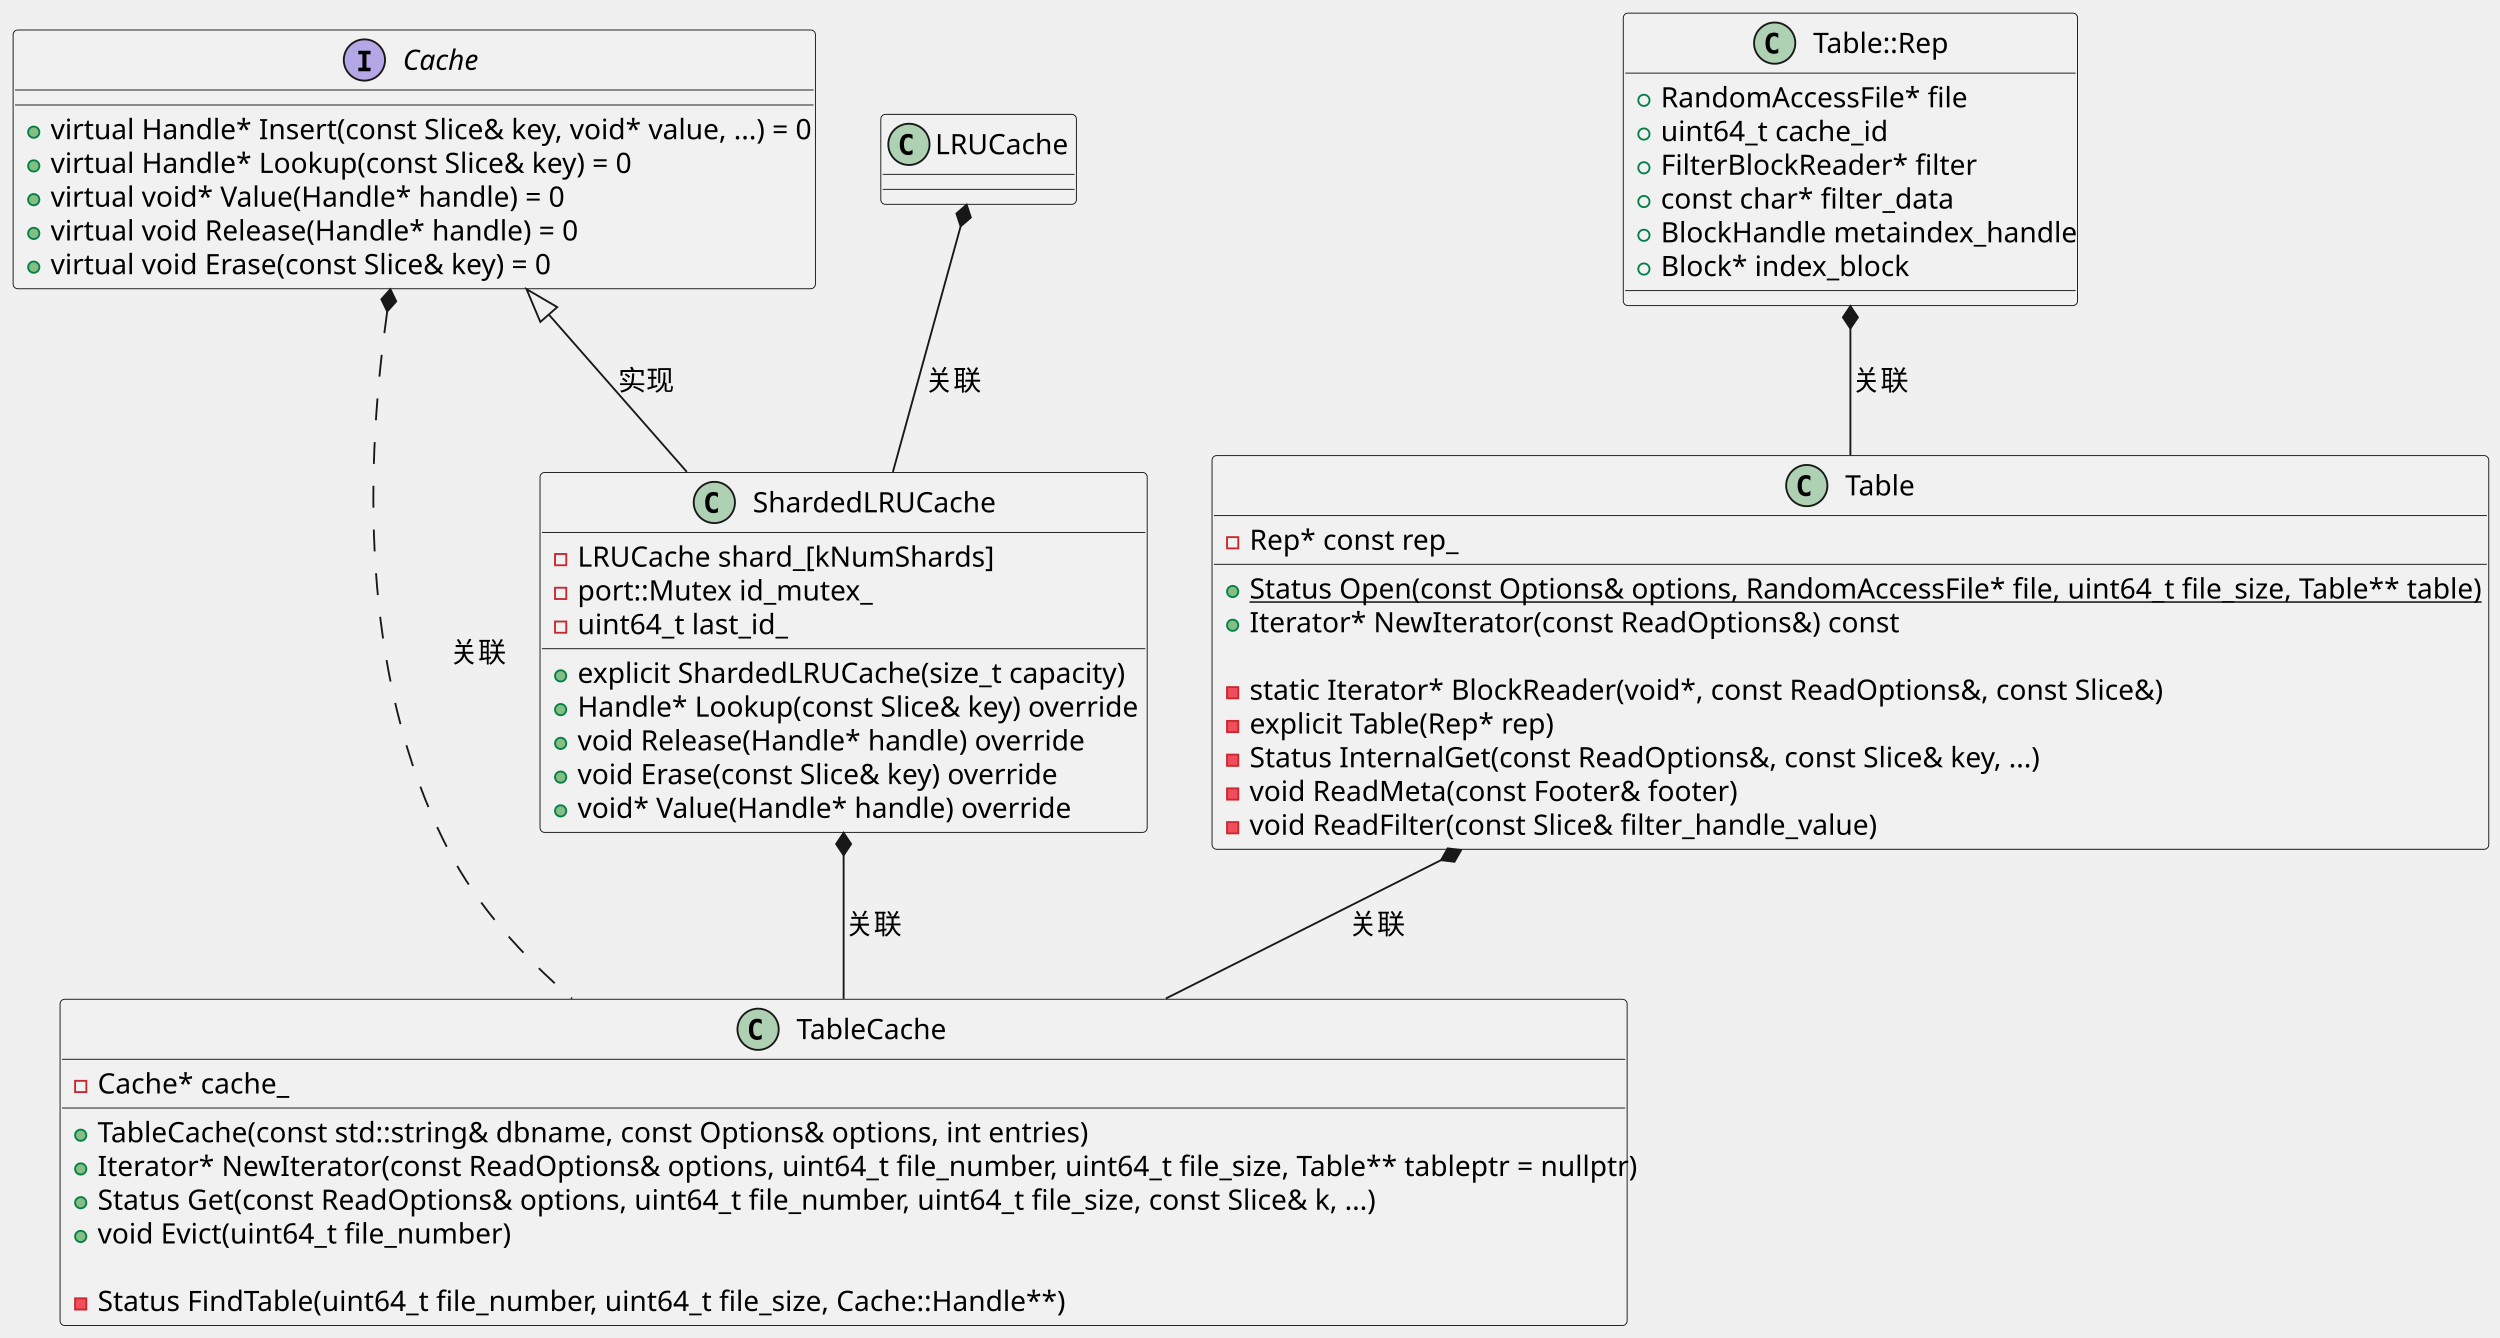
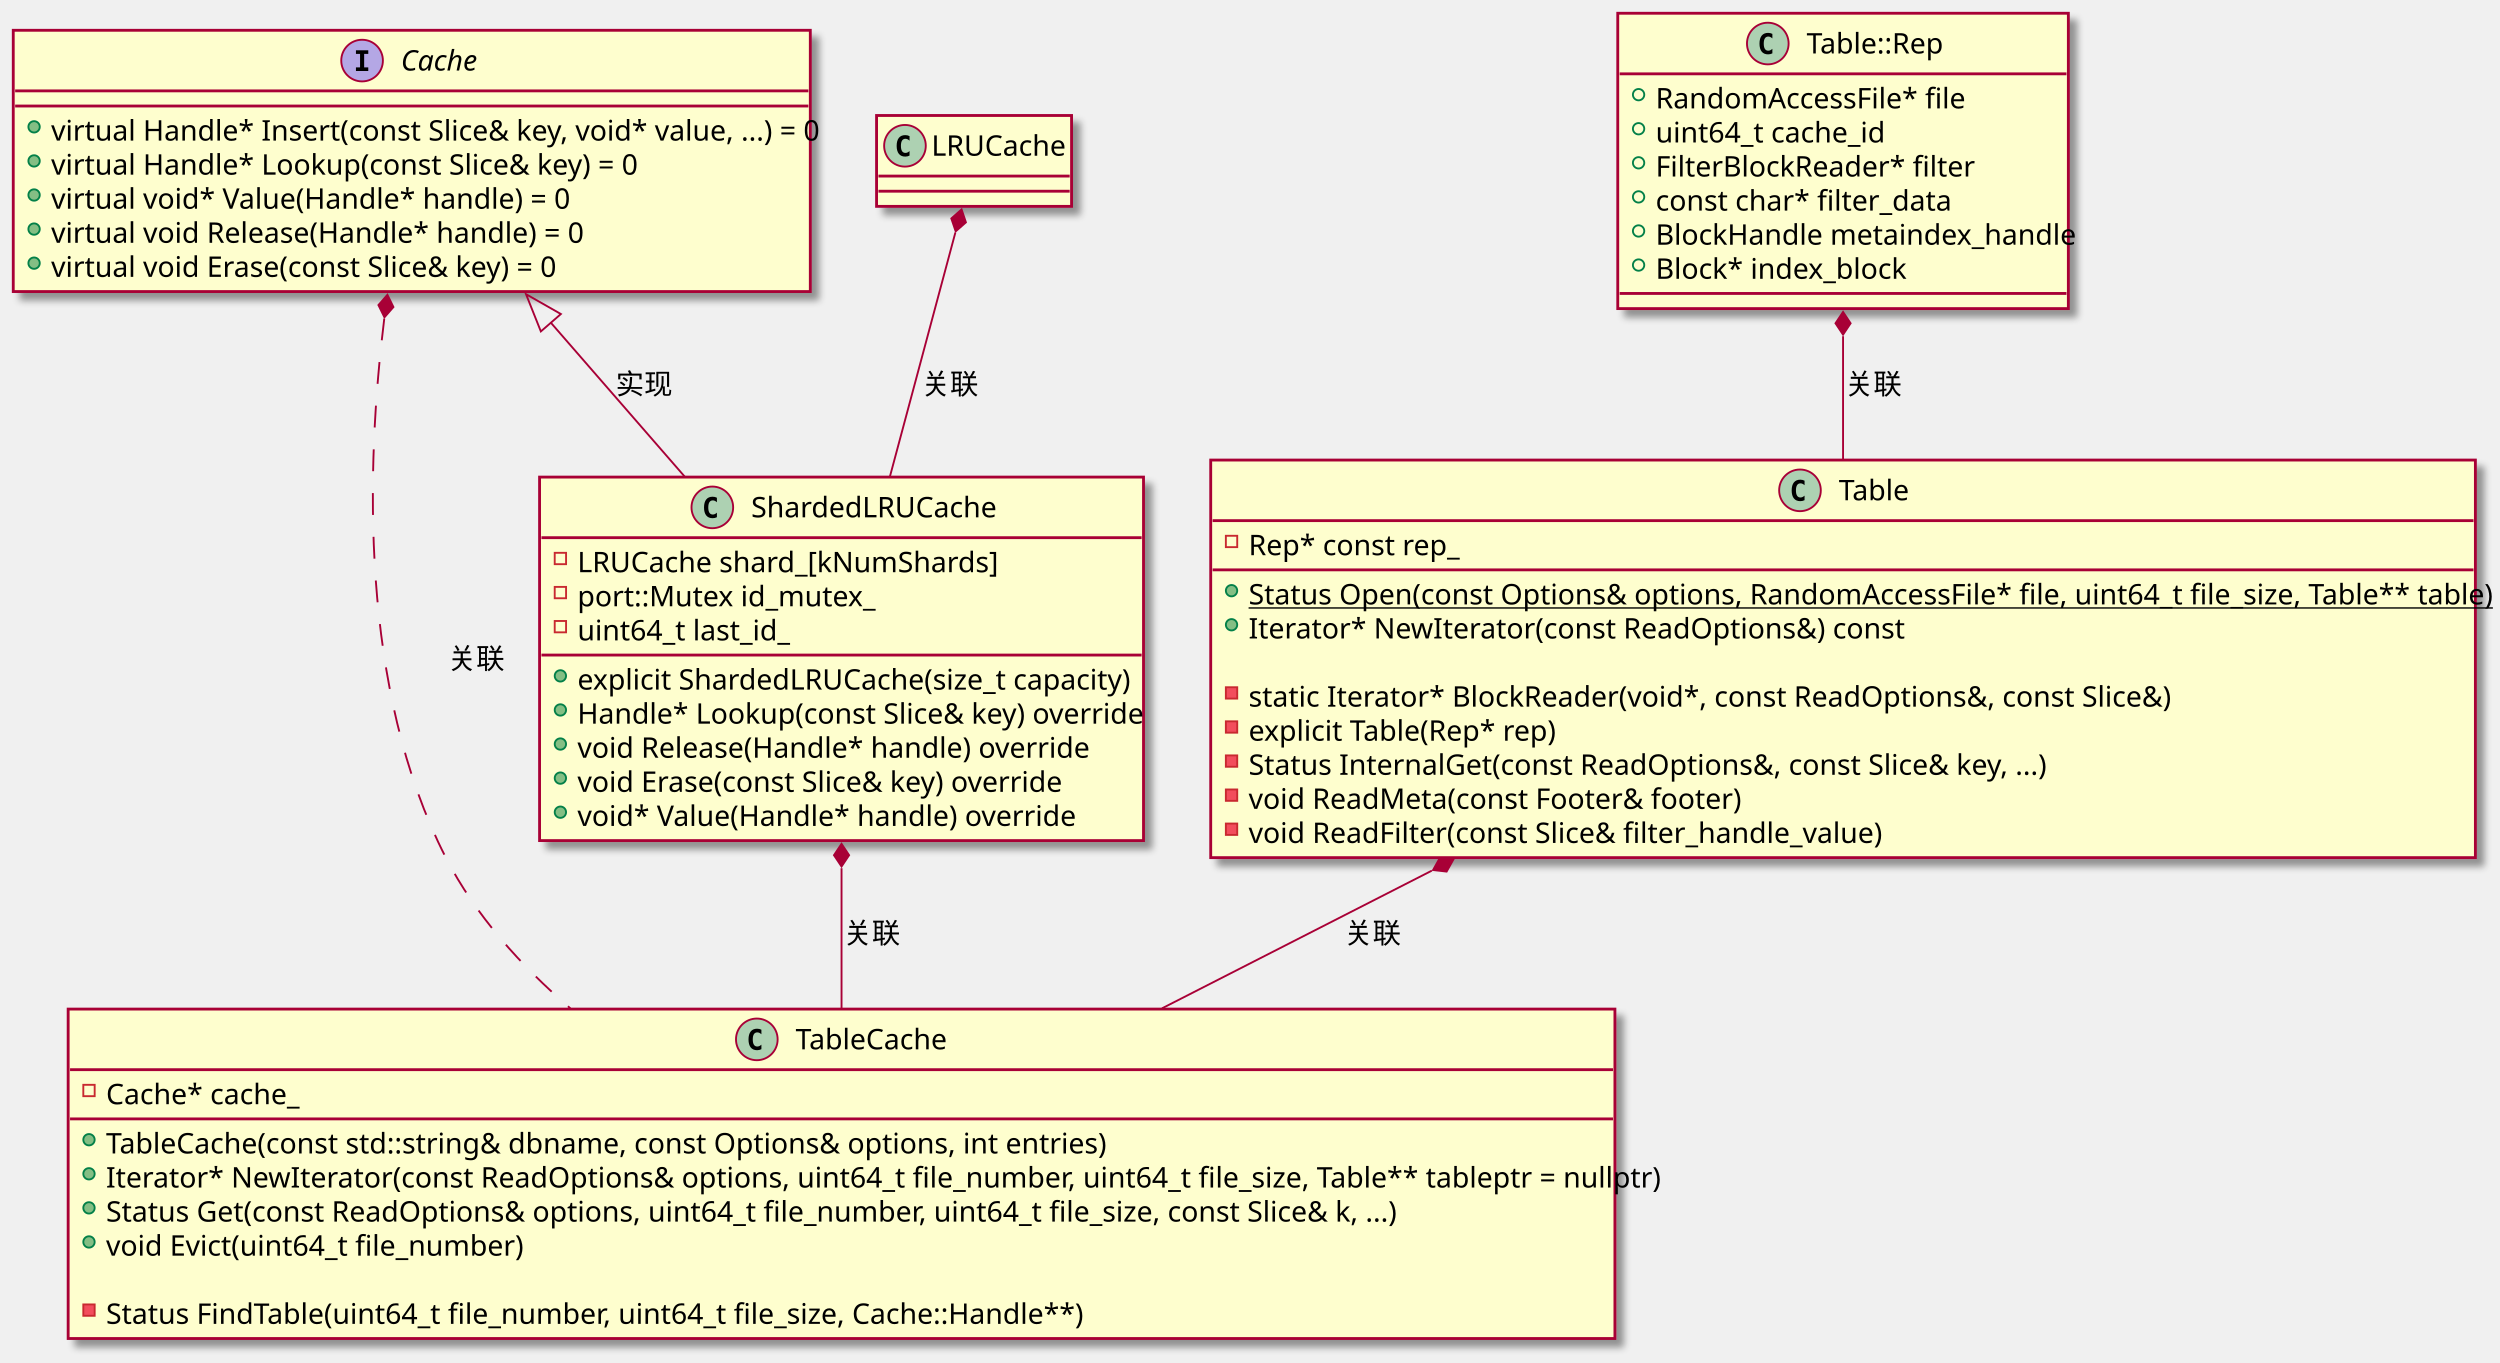
- <svg xmlns="http://www.w3.org/2000/svg" contentStyleType="text/css" data-diagram-type="CLASS" height="428.361px" preserveAspectRatio="none" style="width:800px;height:428px;background:#FFFFFF;" version="1.1" viewBox="0 0 800 428" width="800.327px" zoomAndPan="magnify">
-   <defs />
+ <svg xmlns="http://www.w3.org/2000/svg" contentScriptType="application/ecmascript" contentStyleType="text/css" height="436.804px" preserveAspectRatio="none" style="width:800px;height:436px;background:#FFFFFF;" version="1.1" viewBox="0 0 800 436" width="800.303px" zoomAndPan="magnify">
+   <defs>
+     <filter height="300%" id="f406t3pr1nllv" width="300%" x="-1" y="-1">
+       <feGaussianBlur result="blurOut" stdDeviation="1.212" />
+       <feColorMatrix in="blurOut" result="blurOut2" type="matrix" values="0 0 0 0 0 0 0 0 0 0 0 0 0 0 0 0 0 0 .4 0" />
+       <feOffset dx="2.423" dy="2.423" in="blurOut2" result="blurOut3" />
+       <feBlend in="SourceGraphic" in2="blurOut3" mode="normal" />
+     </filter>
+   </defs>
  <g>
-     <g id="elem_Cache">
-       <rect codeLine="4" fill="#F1F1F1" height="82.792" id="Cache" rx="1.5" ry="1.5" style="stroke:#181818;stroke-width:0.3;" width="256.741" x="4.2" y="9.599" />
-       <ellipse cx="116.611" cy="19.198" fill="#B4A7E5" rx="6.599" ry="6.599" style="stroke:#181818;stroke-width:0.6;" />
-       <path d="M114.667,17.38 L114.667,16.238 L118.574,16.238 L118.574,17.38 L117.269,17.38 L117.269,21.655 L118.574,21.655 L118.574,22.798 L114.667,22.798 L114.667,21.655 L115.972,21.655 L115.972,17.38 Z " fill="#000000" />
-       <text fill="#000000" font-family="Albert Sans" font-size="8.999" font-style="italic" lengthAdjust="spacing" textLength="26.818" x="128.91" y="22.348">Cache</text>
-       <line style="stroke:#181818;stroke-width:0.3;" x1="4.8" x2="260.34" y1="28.797" y2="28.797" />
-       <line style="stroke:#181818;stroke-width:0.3;" x1="4.8" x2="260.34" y1="33.597" y2="33.597" />
-       <ellipse cx="10.799" cy="42.296" fill="#84BE84" rx="1.8" ry="1.8" style="stroke:#038048;stroke-width:0.6;" />
-       <text fill="#000000" font-family="Albert Sans" font-size="8.999" lengthAdjust="spacing" textLength="241.142" x="16.198" y="44.546">virtual Handle* Insert(const Slice&amp; key, void* value, ...) = 0</text>
-       <ellipse cx="10.799" cy="53.095" fill="#84BE84" rx="1.8" ry="1.8" style="stroke:#038048;stroke-width:0.6;" />
-       <text fill="#000000" font-family="Albert Sans" font-size="8.999" lengthAdjust="spacing" textLength="186.094" x="16.198" y="55.345">virtual Handle* Lookup(const Slice&amp; key) = 0</text>
-       <ellipse cx="10.799" cy="63.894" fill="#84BE84" rx="1.8" ry="1.8" style="stroke:#038048;stroke-width:0.6;" />
-       <text fill="#000000" font-family="Albert Sans" font-size="8.999" lengthAdjust="spacing" textLength="162.615" x="16.198" y="66.144">virtual void* Value(Handle* handle) = 0</text>
-       <ellipse cx="10.799" cy="74.693" fill="#84BE84" rx="1.8" ry="1.8" style="stroke:#038048;stroke-width:0.6;" />
-       <text fill="#000000" font-family="Albert Sans" font-size="8.999" lengthAdjust="spacing" textLength="167.232" x="16.198" y="76.943">virtual void Release(Handle* handle) = 0</text>
-       <ellipse cx="10.799" cy="85.492" fill="#84BE84" rx="1.8" ry="1.8" style="stroke:#038048;stroke-width:0.6;" />
-       <text fill="#000000" font-family="Albert Sans" font-size="8.999" lengthAdjust="spacing" textLength="163.245" x="16.198" y="87.742">virtual void Erase(const Slice&amp; key) = 0</text>
-     </g>
-     <g id="elem_ShardedLRUCache">
-       <rect codeLine="12" fill="#F1F1F1" height="115.189" id="ShardedLRUCache" rx="1.5" ry="1.5" style="stroke:#181818;stroke-width:0.3;" width="194.295" x="172.808" y="151.186" />
-       <ellipse cx="228.588" cy="160.785" fill="#ADD1B2" rx="6.599" ry="6.599" style="stroke:#181818;stroke-width:0.6;" />
-       <path d="M229.738,163.896 Q229.431,164.054 229.093,164.133 Q228.754,164.212 228.381,164.212 Q227.054,164.212 226.355,163.338 Q225.656,162.464 225.656,160.811 Q225.656,159.155 226.355,158.28 Q227.054,157.406 228.381,157.406 Q228.754,157.406 229.097,157.485 Q229.44,157.564 229.738,157.722 L229.738,159.164 Q229.405,158.856 229.09,158.713 Q228.776,158.57 228.442,158.57 Q227.73,158.57 227.368,159.135 Q227.005,159.7 227.005,160.811 Q227.005,161.919 227.368,162.483 Q227.73,163.048 228.442,163.048 Q228.776,163.048 229.09,162.905 Q229.405,162.762 229.738,162.455 Z " fill="#000000" />
-       <text fill="#000000" font-family="Albert Sans" font-size="8.999" lengthAdjust="spacing" textLength="77.636" x="240.887" y="163.935">ShardedLRUCache</text>
-       <line style="stroke:#181818;stroke-width:0.3;" x1="173.408" x2="366.503" y1="170.384" y2="170.384" />
-       <rect fill="#FFFFFF" fill-opacity="0" height="3.6" style="stroke:#C82930;stroke-width:0.6;" width="3.6" x="177.608" y="177.284" />
-       <text fill="#000000" font-family="Albert Sans" font-size="8.999" lengthAdjust="spacing" textLength="130.848" x="184.807" y="181.333">LRUCache shard_[kNumShards]</text>
-       <rect fill="#FFFFFF" fill-opacity="0" height="3.6" style="stroke:#C82930;stroke-width:0.6;" width="3.6" x="177.608" y="188.083" />
-       <text fill="#000000" font-family="Albert Sans" font-size="8.999" lengthAdjust="spacing" textLength="92.404" x="184.807" y="192.132">port::Mutex id_mutex_</text>
-       <rect fill="#FFFFFF" fill-opacity="0" height="3.6" style="stroke:#C82930;stroke-width:0.6;" width="3.6" x="177.608" y="198.882" />
-       <text fill="#000000" font-family="Albert Sans" font-size="8.999" lengthAdjust="spacing" textLength="68.511" x="184.807" y="202.931">uint64_t last_id_</text>
-       <line style="stroke:#181818;stroke-width:0.3;" x1="173.408" x2="366.503" y1="207.581" y2="207.581" />
-       <ellipse cx="179.408" cy="216.28" fill="#84BE84" rx="1.8" ry="1.8" style="stroke:#038048;stroke-width:0.6;" />
-       <text fill="#000000" font-family="Albert Sans" font-size="8.999" lengthAdjust="spacing" textLength="178.697" x="184.807" y="218.53">explicit ShardedLRUCache(size_t capacity)</text>
-       <ellipse cx="179.408" cy="227.079" fill="#84BE84" rx="1.8" ry="1.8" style="stroke:#038048;stroke-width:0.6;" />
-       <text fill="#000000" font-family="Albert Sans" font-size="8.999" lengthAdjust="spacing" textLength="178.517" x="184.807" y="229.329">Handle* Lookup(const Slice&amp; key) override</text>
-       <ellipse cx="179.408" cy="237.878" fill="#84BE84" rx="1.8" ry="1.8" style="stroke:#038048;stroke-width:0.6;" />
-       <text fill="#000000" font-family="Albert Sans" font-size="8.999" lengthAdjust="spacing" textLength="159.654" x="184.807" y="240.128">void Release(Handle* handle) override</text>
-       <ellipse cx="179.408" cy="248.677" fill="#84BE84" rx="1.8" ry="1.8" style="stroke:#038048;stroke-width:0.6;" />
-       <text fill="#000000" font-family="Albert Sans" font-size="8.999" lengthAdjust="spacing" textLength="155.668" x="184.807" y="250.927">void Erase(const Slice&amp; key) override</text>
-       <ellipse cx="179.408" cy="259.476" fill="#84BE84" rx="1.8" ry="1.8" style="stroke:#038048;stroke-width:0.6;" />
-       <text fill="#000000" font-family="Albert Sans" font-size="8.999" lengthAdjust="spacing" textLength="155.038" x="184.807" y="261.726">void* Value(Handle* handle) override</text>
-     </g>
-     <g id="elem_LRUCache">
-       <rect codeLine="24" fill="#F1F1F1" height="28.797" id="LRUCache" rx="1.5" ry="1.5" style="stroke:#181818;stroke-width:0.3;" width="62.592" x="281.86" y="36.597" />
-       <ellipse cx="290.859" cy="46.196" fill="#ADD1B2" rx="6.599" ry="6.599" style="stroke:#181818;stroke-width:0.6;" />
-       <path d="M292.01,49.306 Q291.702,49.465 291.364,49.544 Q291.026,49.623 290.652,49.623 Q289.325,49.623 288.626,48.748 Q287.928,47.874 287.928,46.222 Q287.928,44.565 288.626,43.691 Q289.325,42.816 290.652,42.816 Q291.026,42.816 291.368,42.895 Q291.711,42.975 292.01,43.133 L292.01,44.574 Q291.676,44.267 291.362,44.124 Q291.048,43.981 290.714,43.981 Q290.002,43.981 289.639,44.545 Q289.277,45.11 289.277,46.222 Q289.277,47.329 289.639,47.894 Q290.002,48.459 290.714,48.459 Q291.048,48.459 291.362,48.316 Q291.676,48.173 292.01,47.865 Z " fill="#000000" />
-       <text fill="#000000" font-family="Albert Sans" font-size="8.999" lengthAdjust="spacing" textLength="43.394" x="299.259" y="49.346">LRUCache</text>
-       <line style="stroke:#181818;stroke-width:0.3;" x1="282.46" x2="343.853" y1="55.795" y2="55.795" />
-       <line style="stroke:#181818;stroke-width:0.3;" x1="282.46" x2="343.853" y1="60.594" y2="60.594" />
-     </g>
-     <g id="elem_TableCache">
-       <rect codeLine="26" fill="#F1F1F1" height="104.391" id="TableCache" rx="1.5" ry="1.5" style="stroke:#181818;stroke-width:0.3;" width="501.455" x="19.228" y="319.771" />
-       <ellipse cx="242.586" cy="329.37" fill="#ADD1B2" rx="6.599" ry="6.599" style="stroke:#181818;stroke-width:0.6;" />
-       <path d="M243.737,332.481 Q243.429,332.639 243.091,332.718 Q242.752,332.797 242.379,332.797 Q241.052,332.797 240.353,331.923 Q239.655,331.048 239.655,329.396 Q239.655,327.739 240.353,326.865 Q241.052,325.99 242.379,325.99 Q242.752,325.99 243.095,326.07 Q243.438,326.149 243.737,326.307 L243.737,327.748 Q243.403,327.441 243.089,327.298 Q242.774,327.155 242.441,327.155 Q241.729,327.155 241.366,327.72 Q241.004,328.284 241.004,329.396 Q241.004,330.503 241.366,331.068 Q241.729,331.633 242.441,331.633 Q242.774,331.633 243.089,331.49 Q243.403,331.347 243.737,331.039 Z " fill="#000000" />
-       <text fill="#000000" font-family="Albert Sans" font-size="8.999" lengthAdjust="spacing" textLength="49.639" x="254.885" y="332.52">TableCache</text>
-       <line style="stroke:#181818;stroke-width:0.3;" x1="19.828" x2="520.084" y1="338.969" y2="338.969" />
-       <rect fill="#FFFFFF" fill-opacity="0" height="3.6" style="stroke:#C82930;stroke-width:0.6;" width="3.6" x="24.028" y="345.868" />
-       <text fill="#000000" font-family="Albert Sans" font-size="8.999" lengthAdjust="spacing" textLength="63.192" x="31.227" y="349.918">Cache* cache_</text>
-       <line style="stroke:#181818;stroke-width:0.3;" x1="19.828" x2="520.084" y1="354.568" y2="354.568" />
-       <ellipse cx="25.828" cy="363.267" fill="#84BE84" rx="1.8" ry="1.8" style="stroke:#038048;stroke-width:0.6;" />
-       <text fill="#000000" font-family="Albert Sans" font-size="8.999" lengthAdjust="spacing" textLength="314.674" x="31.227" y="365.517">TableCache(const std::string&amp; dbname, const Options&amp; options, int entries)</text>
-       <ellipse cx="25.828" cy="374.066" fill="#84BE84" rx="1.8" ry="1.8" style="stroke:#038048;stroke-width:0.6;" />
-       <text fill="#000000" font-family="Albert Sans" font-size="8.999" lengthAdjust="spacing" textLength="485.857" x="31.227" y="376.316">Iterator* NewIterator(const ReadOptions&amp; options, uint64_t file_number, uint64_t file_size, Table** tableptr = nullptr)</text>
-       <ellipse cx="25.828" cy="384.865" fill="#84BE84" rx="1.8" ry="1.8" style="stroke:#038048;stroke-width:0.6;" />
-       <text fill="#000000" font-family="Albert Sans" font-size="8.999" lengthAdjust="spacing" textLength="410.039" x="31.227" y="387.115">Status Get(const ReadOptions&amp; options, uint64_t file_number, uint64_t file_size, const Slice&amp; k, ...)</text>
-       <ellipse cx="25.828" cy="395.664" fill="#84BE84" rx="1.8" ry="1.8" style="stroke:#038048;stroke-width:0.6;" />
-       <text fill="#000000" font-family="Albert Sans" font-size="8.999" lengthAdjust="spacing" textLength="134.592" x="31.227" y="397.914">void Evict(uint64_t file_number)</text>
-       <text fill="#000000" font-family="Albert Sans" font-size="8.999" lengthAdjust="spacing" textLength="2.52" x="31.227" y="408.713"> </text>
-       <rect fill="#F24D5C" height="3.6" style="stroke:#C82930;stroke-width:0.6;" width="3.6" x="24.028" y="415.462" />
-       <text fill="#000000" font-family="Albert Sans" font-size="8.999" lengthAdjust="spacing" textLength="311.093" x="31.227" y="419.512">Status FindTable(uint64_t file_number, uint64_t file_size, Cache::Handle**)</text>
-     </g>
-     <g id="elem_Table">
-       <rect codeLine="36" fill="#F1F1F1" height="125.989" id="Table" rx="1.5" ry="1.5" style="stroke:#181818;stroke-width:0.3;" width="408.548" x="387.853" y="145.787" />
-       <ellipse cx="578.166" cy="155.386" fill="#ADD1B2" rx="6.599" ry="6.599" style="stroke:#181818;stroke-width:0.6;" />
-       <path d="M579.316,158.497 Q579.009,158.655 578.67,158.734 Q578.332,158.813 577.958,158.813 Q576.631,158.813 575.933,157.939 Q575.234,157.064 575.234,155.412 Q575.234,153.755 575.933,152.881 Q576.631,152.006 577.958,152.006 Q578.332,152.006 578.675,152.085 Q579.017,152.165 579.316,152.323 L579.316,153.764 Q578.982,153.457 578.668,153.314 Q578.354,153.171 578.02,153.171 Q577.308,153.171 576.946,153.736 Q576.583,154.3 576.583,155.412 Q576.583,156.519 576.946,157.084 Q577.308,157.649 578.02,157.649 Q578.354,157.649 578.668,157.506 Q578.982,157.363 579.316,157.055 Z " fill="#000000" />
-       <text fill="#000000" font-family="Albert Sans" font-size="8.999" lengthAdjust="spacing" textLength="22.822" x="590.465" y="158.536">Table</text>
-       <line style="stroke:#181818;stroke-width:0.3;" x1="388.452" x2="795.8" y1="164.985" y2="164.985" />
-       <rect fill="#FFFFFF" fill-opacity="0" height="3.6" style="stroke:#C82930;stroke-width:0.6;" width="3.6" x="392.652" y="171.884" />
-       <text fill="#000000" font-family="Albert Sans" font-size="8.999" lengthAdjust="spacing" textLength="66.702" x="399.851" y="175.934">Rep* const rep_</text>
-       <line style="stroke:#181818;stroke-width:0.3;" x1="388.452" x2="795.8" y1="180.583" y2="180.583" />
-       <ellipse cx="394.452" cy="189.283" fill="#84BE84" rx="1.8" ry="1.8" style="stroke:#038048;stroke-width:0.6;" />
-       <text fill="#000000" font-family="Albert Sans" font-size="8.999" lengthAdjust="spacing" text-decoration="underline" textLength="392.949" x="399.851" y="191.532">Status Open(const Options&amp; options, RandomAccessFile* file, uint64_t file_size, Table** table)</text>
-       <ellipse cx="394.452" cy="200.082" fill="#84BE84" rx="1.8" ry="1.8" style="stroke:#038048;stroke-width:0.6;" />
-       <text fill="#000000" font-family="Albert Sans" font-size="8.999" lengthAdjust="spacing" textLength="203.309" x="399.851" y="202.332">Iterator* NewIterator(const ReadOptions&amp;) const</text>
-       <text fill="#000000" font-family="Albert Sans" font-size="8.999" lengthAdjust="spacing" textLength="2.52" x="399.851" y="213.131"> </text>
-       <rect fill="#F24D5C" height="3.6" style="stroke:#C82930;stroke-width:0.6;" width="3.6" x="392.652" y="219.88" />
-       <text fill="#000000" font-family="Albert Sans" font-size="8.999" lengthAdjust="spacing" textLength="290.151" x="399.851" y="223.929">static Iterator* BlockReader(void*, const ReadOptions&amp;, const Slice&amp;)</text>
-       <rect fill="#F24D5C" height="3.6" style="stroke:#C82930;stroke-width:0.6;" width="3.6" x="392.652" y="230.679" />
-       <text fill="#000000" font-family="Albert Sans" font-size="8.999" lengthAdjust="spacing" textLength="99.234" x="399.851" y="234.729">explicit Table(Rep* rep)</text>
-       <rect fill="#F24D5C" height="3.6" style="stroke:#C82930;stroke-width:0.6;" width="3.6" x="392.652" y="241.478" />
-       <text fill="#000000" font-family="Albert Sans" font-size="8.999" lengthAdjust="spacing" textLength="250.807" x="399.851" y="245.528">Status InternalGet(const ReadOptions&amp;, const Slice&amp; key, ...)</text>
-       <rect fill="#F24D5C" height="3.6" style="stroke:#C82930;stroke-width:0.6;" width="3.6" x="392.652" y="252.277" />
-       <text fill="#000000" font-family="Albert Sans" font-size="8.999" lengthAdjust="spacing" textLength="155.974" x="399.851" y="256.327">void ReadMeta(const Footer&amp; footer)</text>
-       <rect fill="#F24D5C" height="3.6" style="stroke:#C82930;stroke-width:0.6;" width="3.6" x="392.652" y="263.076" />
-       <text fill="#000000" font-family="Albert Sans" font-size="8.999" lengthAdjust="spacing" textLength="200.781" x="399.851" y="267.126">void ReadFilter(const Slice&amp; filter_handle_value)</text>
-     </g>
-     <g id="elem_Table::Rep">
-       <rect codeLine="48" fill="#F1F1F1" height="93.591" id="Table::Rep" rx="1.5" ry="1.5" style="stroke:#181818;stroke-width:0.3;" width="145.358" x="519.451" y="4.2" />
-       <ellipse cx="567.896" cy="13.799" fill="#ADD1B2" rx="6.599" ry="6.599" style="stroke:#181818;stroke-width:0.6;" />
-       <path d="M569.047,16.91 Q568.739,17.068 568.401,17.147 Q568.062,17.226 567.689,17.226 Q566.362,17.226 565.663,16.351 Q564.964,15.477 564.964,13.825 Q564.964,12.168 565.663,11.294 Q566.362,10.419 567.689,10.419 Q568.062,10.419 568.405,10.498 Q568.748,10.578 569.047,10.736 L569.047,12.177 Q568.712,11.869 568.398,11.727 Q568.084,11.584 567.75,11.584 Q567.038,11.584 566.676,12.149 Q566.313,12.713 566.313,13.825 Q566.313,14.932 566.676,15.497 Q567.038,16.061 567.75,16.061 Q568.084,16.061 568.398,15.919 Q568.712,15.776 569.047,15.468 Z " fill="#000000" />
-       <text fill="#000000" font-family="Albert Sans" font-size="8.999" lengthAdjust="spacing" textLength="43.367" x="580.195" y="16.948">Table::Rep</text>
-       <line style="stroke:#181818;stroke-width:0.3;" x1="520.051" x2="664.208" y1="23.398" y2="23.398" />
-       <ellipse cx="526.05" cy="32.097" fill="#FFFFFF" fill-opacity="0" rx="1.8" ry="1.8" style="stroke:#038048;stroke-width:0.6;" />
-       <text fill="#000000" font-family="Albert Sans" font-size="8.999" lengthAdjust="spacing" textLength="97.848" x="531.449" y="34.347">RandomAccessFile* file</text>
-       <ellipse cx="526.05" cy="42.896" fill="#FFFFFF" fill-opacity="0" rx="1.8" ry="1.8" style="stroke:#038048;stroke-width:0.6;" />
-       <text fill="#000000" font-family="Albert Sans" font-size="8.999" lengthAdjust="spacing" textLength="74.567" x="531.449" y="45.146">uint64_t cache_id</text>
-       <ellipse cx="526.05" cy="53.695" fill="#FFFFFF" fill-opacity="0" rx="1.8" ry="1.8" style="stroke:#038048;stroke-width:0.6;" />
-       <text fill="#000000" font-family="Albert Sans" font-size="8.999" lengthAdjust="spacing" textLength="98.901" x="531.449" y="55.945">FilterBlockReader* filter</text>
-       <ellipse cx="526.05" cy="64.494" fill="#FFFFFF" fill-opacity="0" rx="1.8" ry="1.8" style="stroke:#038048;stroke-width:0.6;" />
-       <text fill="#000000" font-family="Albert Sans" font-size="8.999" lengthAdjust="spacing" textLength="91.774" x="531.449" y="66.744">const char* filter_data</text>
-       <ellipse cx="526.05" cy="75.293" fill="#FFFFFF" fill-opacity="0" rx="1.8" ry="1.8" style="stroke:#038048;stroke-width:0.6;" />
-       <text fill="#000000" font-family="Albert Sans" font-size="8.999" lengthAdjust="spacing" textLength="129.759" x="531.449" y="77.543">BlockHandle metaindex_handle</text>
-       <ellipse cx="526.05" cy="86.092" fill="#FFFFFF" fill-opacity="0" rx="1.8" ry="1.8" style="stroke:#038048;stroke-width:0.6;" />
-       <text fill="#000000" font-family="Albert Sans" font-size="8.999" lengthAdjust="spacing" textLength="79.22" x="531.449" y="88.342">Block* index_block</text>
-       <line style="stroke:#181818;stroke-width:0.3;" x1="520.051" x2="664.208" y1="92.992" y2="92.992" />
-     </g>
-     <g id="link_Cache_ShardedLRUCache">
-       <path codeLine="57" d="M175.609,100.648 C191.268,118.503 202.781,131.616 219.778,150.988 " fill="#FFFFFF" fill-opacity="0" id="Cache-backto-ShardedLRUCache" style="stroke:#181818;stroke-width:0.6;" />
-       <polygon fill="#FFFFFF" fill-opacity="0" points="168.489,92.529,172.903,103.022,178.315,98.275,168.489,92.529" style="stroke:#181818;stroke-width:0.6;" />
-       <text fill="#000000" font-family="Albert Sans" font-size="8.999" lengthAdjust="spacing" textLength="17.998" x="197.742" y="124.939">实现</text>
-     </g>
-     <g id="link_LRUCache_ShardedLRUCache">
-       <path codeLine="58" d="M307.406,72.43 C302.133,91.557 294.231,120.187 285.724,151.024 " fill="#FFFFFF" fill-opacity="0" id="LRUCache-backto-ShardedLRUCache" style="stroke:#181818;stroke-width:0.6;" />
-       <polygon fill="#181818" points="309.32,65.49,306.05,68.322,307.406,72.43,310.676,69.598,309.32,65.49" style="stroke:#181818;stroke-width:0.6;" />
-       <text fill="#000000" font-family="Albert Sans" font-size="8.999" lengthAdjust="spacing" textLength="17.998" x="296.025" y="124.939">关联</text>
-     </g>
-     <g id="link_ShardedLRUCache_TableCache">
-       <path codeLine="59" d="M269.957,273.689 C269.957,290.997 269.957,302.702 269.957,319.633 " fill="#FFFFFF" fill-opacity="0" id="ShardedLRUCache-backto-TableCache" style="stroke:#181818;stroke-width:0.6;" />
-       <polygon fill="#181818" points="269.957,266.49,267.558,270.089,269.957,273.689,272.357,270.089,269.957,266.49" style="stroke:#181818;stroke-width:0.6;" />
-       <text fill="#000000" font-family="Albert Sans" font-size="8.999" lengthAdjust="spacing" textLength="17.998" x="270.557" y="298.923">关联</text>
-     </g>
-     <g id="link_Cache_TableCache">
-       <path codeLine="60" d="M123.907,99.67 C117.368,145.944 114.092,215.068 143.369,271.775 C152.8,290.038 167.247,306.02 183.055,319.531 " fill="#FFFFFF" fill-opacity="0" id="Cache-backto-TableCache" style="stroke:#181818;stroke-width:0.6;stroke-dasharray:7.0,7.0;" />
-       <polygon fill="#181818" points="124.915,92.541,122.035,95.77,123.907,99.67,126.787,96.442,124.915,92.541" style="stroke:#181818;stroke-width:0.6;" />
-       <text fill="#000000" font-family="Albert Sans" font-size="8.999" lengthAdjust="spacing" textLength="17.998" x="143.969" y="211.931">关联</text>
-     </g>
-     <g id="link_Table::Rep_Table">
-       <path codeLine="61" d="M592.128,105.14 C592.128,120.109 592.128,129.762 592.128,145.703 " fill="#FFFFFF" fill-opacity="0" id="Table::Rep-backto-Table" style="stroke:#181818;stroke-width:0.6;" />
-       <polygon fill="#181818" points="592.128,97.941,589.728,101.541,592.128,105.14,594.528,101.541,592.128,97.941" style="stroke:#181818;stroke-width:0.6;" />
-       <text fill="#000000" font-family="Albert Sans" font-size="8.999" lengthAdjust="spacing" textLength="17.998" x="592.728" y="124.939">关联</text>
-     </g>
-     <g id="link_Table_TableCache">
-       <path codeLine="62" d="M461.135,275.243 C429.884,290.956 403.127,304.406 373.052,319.531 " fill="#FFFFFF" fill-opacity="0" id="Table-backto-TableCache" style="stroke:#181818;stroke-width:0.6;" />
-       <polygon fill="#181818" points="467.567,272.009,463.273,271.482,461.135,275.243,465.429,275.77,467.567,272.009" style="stroke:#181818;stroke-width:0.6;" />
-       <text fill="#000000" font-family="Albert Sans" font-size="8.999" lengthAdjust="spacing" textLength="17.998" x="431.643" y="298.923">关联</text>
-     </g>
+     <rect codeLine="4" fill="#FEFECE" filter="url(#f406t3pr1nllv)" height="83.605" id="Cache" style="stroke:#A80036;stroke-width:0.909;" width="255.055" x="4.241" y="9.693" />
+     <ellipse cx="115.865" cy="19.387" fill="#B4A7E5" rx="6.664" ry="6.664" style="stroke:#A80036;stroke-width:0.606;" />
+     <path d="M113.902,17.248 L113.902,16.094 L117.847,16.094 L117.847,17.248 L116.529,17.248 L116.529,21.565 L117.847,21.565 L117.847,22.719 L113.902,22.719 L113.902,21.565 L115.22,21.565 L115.22,17.248 Z " fill="#000000" />
+     <text fill="#000000" font-family="Albert Sans" font-size="9.088" font-style="italic" lengthAdjust="spacing" textLength="26.657" x="128.285" y="22.567">Cache</text>
+     <line style="stroke:#A80036;stroke-width:0.909;" x1="4.847" x2="258.69" y1="29.08" y2="29.08" />
+     <line style="stroke:#A80036;stroke-width:0.909;" x1="4.847" x2="258.69" y1="33.926" y2="33.926" />
+     <ellipse cx="10.905" cy="40.591" fill="#84BE84" rx="1.817" ry="1.817" style="stroke:#038048;stroke-width:0.606;" />
+     <text fill="#000000" font-family="Albert Sans" font-size="9.088" lengthAdjust="spacing" textLength="239.303" x="16.357" y="44.983">virtual Handle* Insert(const Slice&amp; key, void* value, ...) = 0</text>
+     <ellipse cx="10.905" cy="51.496" fill="#84BE84" rx="1.817" ry="1.817" style="stroke:#038048;stroke-width:0.606;" />
+     <text fill="#000000" font-family="Albert Sans" font-size="9.088" lengthAdjust="spacing" textLength="184.779" x="16.357" y="55.888">virtual Handle* Lookup(const Slice&amp; key) = 0</text>
+     <ellipse cx="10.905" cy="62.401" fill="#84BE84" rx="1.817" ry="1.817" style="stroke:#038048;stroke-width:0.606;" />
+     <text fill="#000000" font-family="Albert Sans" font-size="9.088" lengthAdjust="spacing" textLength="160.545" x="16.357" y="66.793">virtual void* Value(Handle* handle) = 0</text>
+     <ellipse cx="10.905" cy="73.306" fill="#84BE84" rx="1.817" ry="1.817" style="stroke:#038048;stroke-width:0.606;" />
+     <text fill="#000000" font-family="Albert Sans" font-size="9.088" lengthAdjust="spacing" textLength="164.786" x="16.357" y="77.698">virtual void Release(Handle* handle) = 0</text>
+     <ellipse cx="10.905" cy="84.21" fill="#84BE84" rx="1.817" ry="1.817" style="stroke:#038048;stroke-width:0.606;" />
+     <text fill="#000000" font-family="Albert Sans" font-size="9.088" lengthAdjust="spacing" textLength="161.757" x="16.357" y="88.603">virtual void Erase(const Slice&amp; key) = 0</text>
+     <rect codeLine="12" fill="#FEFECE" filter="url(#f406t3pr1nllv)" height="116.32" id="ShardedLRUCache" style="stroke:#A80036;stroke-width:0.909;" width="193.26" x="172.662" y="152.669" />
+     <ellipse cx="227.944" cy="162.363" fill="#ADD1B2" rx="6.664" ry="6.664" style="stroke:#A80036;stroke-width:0.606;" />
+     <path d="M229.409,165.504 Q229.098,165.664 228.756,165.744 Q228.415,165.823 228.037,165.823 Q226.697,165.823 225.992,164.94 Q225.286,164.058 225.286,162.389 Q225.286,160.716 225.992,159.833 Q226.697,158.95 228.037,158.95 Q228.415,158.95 228.761,159.03 Q229.107,159.11 229.409,159.27 L229.409,160.725 Q229.071,160.415 228.754,160.27 Q228.437,160.126 228.1,160.126 Q227.381,160.126 227.015,160.696 Q226.649,161.266 226.649,162.389 Q226.649,163.507 227.015,164.077 Q227.381,164.648 228.1,164.648 Q228.437,164.648 228.754,164.503 Q229.071,164.359 229.409,164.049 Z " fill="#000000" />
+     <text fill="#000000" font-family="Albert Sans" font-size="9.088" lengthAdjust="spacing" textLength="77.546" x="240.363" y="165.543">ShardedLRUCache</text>
+     <line style="stroke:#A80036;stroke-width:0.909;" x1="173.268" x2="365.316" y1="172.056" y2="172.056" />
+     <rect fill="none" height="3.635" style="stroke:#C82930;stroke-width:0.606;" width="3.635" x="177.508" y="176.903" />
+     <text fill="#000000" font-family="Albert Sans" font-size="9.088" lengthAdjust="spacing" textLength="130.859" x="184.779" y="183.113">LRUCache shard_[kNumShards]</text>
+     <rect fill="none" height="3.635" style="stroke:#C82930;stroke-width:0.606;" width="3.635" x="177.508" y="187.808" />
+     <text fill="#000000" font-family="Albert Sans" font-size="9.088" lengthAdjust="spacing" textLength="91.481" x="184.779" y="194.017">port::Mutex id_mutex_</text>
+     <rect fill="none" height="3.635" style="stroke:#C82930;stroke-width:0.606;" width="3.635" x="177.508" y="198.713" />
+     <text fill="#000000" font-family="Albert Sans" font-size="9.088" lengthAdjust="spacing" textLength="68.459" x="184.779" y="204.922">uint64_t last_id_</text>
+     <line style="stroke:#A80036;stroke-width:0.909;" x1="173.268" x2="365.316" y1="209.618" y2="209.618" />
+     <ellipse cx="179.326" cy="216.282" fill="#84BE84" rx="1.817" ry="1.817" style="stroke:#038048;stroke-width:0.606;" />
+     <text fill="#000000" font-family="Albert Sans" font-size="9.088" lengthAdjust="spacing" textLength="177.508" x="184.779" y="220.674">explicit ShardedLRUCache(size_t capacity)</text>
+     <ellipse cx="179.326" cy="227.187" fill="#84BE84" rx="1.817" ry="1.817" style="stroke:#038048;stroke-width:0.606;" />
+     <text fill="#000000" font-family="Albert Sans" font-size="9.088" lengthAdjust="spacing" textLength="177.508" x="184.779" y="231.579">Handle* Lookup(const Slice&amp; key) override</text>
+     <ellipse cx="179.326" cy="238.092" fill="#84BE84" rx="1.817" ry="1.817" style="stroke:#038048;stroke-width:0.606;" />
+     <text fill="#000000" font-family="Albert Sans" font-size="9.088" lengthAdjust="spacing" textLength="157.516" x="184.779" y="242.484">void Release(Handle* handle) override</text>
+     <ellipse cx="179.326" cy="248.997" fill="#84BE84" rx="1.817" ry="1.817" style="stroke:#038048;stroke-width:0.606;" />
+     <text fill="#000000" font-family="Albert Sans" font-size="9.088" lengthAdjust="spacing" textLength="154.487" x="184.779" y="253.389">void Erase(const Slice&amp; key) override</text>
+     <ellipse cx="179.326" cy="259.902" fill="#84BE84" rx="1.817" ry="1.817" style="stroke:#038048;stroke-width:0.606;" />
+     <text fill="#000000" font-family="Albert Sans" font-size="9.088" lengthAdjust="spacing" textLength="153.275" x="184.779" y="264.294">void* Value(Handle* handle) override</text>
+     <rect codeLine="24" fill="#FEFECE" filter="url(#f406t3pr1nllv)" height="29.08" id="LRUCache" style="stroke:#A80036;stroke-width:0.909;" width="62.401" x="280.5" y="36.956" />
+     <ellipse cx="289.587" cy="46.649" fill="#ADD1B2" rx="6.664" ry="6.664" style="stroke:#A80036;stroke-width:0.606;" />
+     <path d="M291.052,49.79 Q290.741,49.95 290.4,50.03 Q290.058,50.11 289.681,50.11 Q288.341,50.11 287.635,49.227 Q286.93,48.344 286.93,46.675 Q286.93,45.002 287.635,44.12 Q288.341,43.236 289.681,43.236 Q290.058,43.236 290.404,43.316 Q290.75,43.396 291.052,43.556 L291.052,45.011 Q290.715,44.701 290.397,44.556 Q290.08,44.412 289.743,44.412 Q289.024,44.412 288.658,44.983 Q288.292,45.553 288.292,46.675 Q288.292,47.794 288.658,48.364 Q289.024,48.934 289.743,48.934 Q290.08,48.934 290.397,48.79 Q290.715,48.645 291.052,48.335 Z " fill="#000000" />
+     <text fill="#000000" font-family="Albert Sans" font-size="9.088" lengthAdjust="spacing" textLength="43.014" x="298.069" y="49.83">LRUCache</text>
+     <line style="stroke:#A80036;stroke-width:0.909;" x1="281.106" x2="342.295" y1="56.342" y2="56.342" />
+     <line style="stroke:#A80036;stroke-width:0.909;" x1="281.106" x2="342.295" y1="61.189" y2="61.189" />
+     <rect codeLine="26" fill="#FEFECE" filter="url(#f406t3pr1nllv)" height="105.415" id="TableCache" style="stroke:#A80036;stroke-width:0.909;" width="494.964" x="21.81" y="322.908" />
+     <ellipse cx="242.181" cy="332.601" fill="#ADD1B2" rx="6.664" ry="6.664" style="stroke:#A80036;stroke-width:0.606;" />
+     <path d="M243.646,335.743 Q243.335,335.902 242.993,335.982 Q242.652,336.062 242.274,336.062 Q240.934,336.062 240.229,335.179 Q239.523,334.296 239.523,332.628 Q239.523,330.955 240.229,330.072 Q240.934,329.189 242.274,329.189 Q242.652,329.189 242.998,329.269 Q243.344,329.349 243.646,329.508 L243.646,330.964 Q243.308,330.653 242.991,330.509 Q242.674,330.365 242.337,330.365 Q241.618,330.365 241.252,330.935 Q240.886,331.505 240.886,332.628 Q240.886,333.746 241.252,334.316 Q241.618,334.886 242.337,334.886 Q242.674,334.886 242.991,334.742 Q243.308,334.598 243.646,334.287 Z " fill="#000000" />
+     <text fill="#000000" font-family="Albert Sans" font-size="9.088" lengthAdjust="spacing" textLength="49.072" x="254.601" y="335.782">TableCache</text>
+     <line style="stroke:#A80036;stroke-width:0.909;" x1="22.416" x2="516.168" y1="342.295" y2="342.295" />
+     <rect fill="none" height="3.635" style="stroke:#C82930;stroke-width:0.606;" width="3.635" x="26.657" y="347.141" />
+     <text fill="#000000" font-family="Albert Sans" font-size="9.088" lengthAdjust="spacing" textLength="63.006" x="33.926" y="353.351">Cache* cache_</text>
+     <line style="stroke:#A80036;stroke-width:0.909;" x1="22.416" x2="516.168" y1="358.046" y2="358.046" />
+     <ellipse cx="28.474" cy="364.71" fill="#84BE84" rx="1.817" ry="1.817" style="stroke:#038048;stroke-width:0.606;" />
+     <text fill="#000000" font-family="Albert Sans" font-size="9.088" lengthAdjust="spacing" textLength="311.397" x="33.926" y="369.103">TableCache(const std::string&amp; dbname, const Options&amp; options, int entries)</text>
+     <ellipse cx="28.474" cy="375.615" fill="#84BE84" rx="1.817" ry="1.817" style="stroke:#038048;stroke-width:0.606;" />
+     <text fill="#000000" font-family="Albert Sans" font-size="9.088" lengthAdjust="spacing" textLength="479.212" x="33.926" y="380.008">Iterator* NewIterator(const ReadOptions&amp; options, uint64_t file_number, uint64_t file_size, Table** tableptr = nullptr)</text>
+     <ellipse cx="28.474" cy="386.52" fill="#84BE84" rx="1.817" ry="1.817" style="stroke:#038048;stroke-width:0.606;" />
+     <text fill="#000000" font-family="Albert Sans" font-size="9.088" lengthAdjust="spacing" textLength="407.724" x="33.926" y="390.913">Status Get(const ReadOptions&amp; options, uint64_t file_number, uint64_t file_size, const Slice&amp; k, ...)</text>
+     <ellipse cx="28.474" cy="397.425" fill="#84BE84" rx="1.817" ry="1.817" style="stroke:#038048;stroke-width:0.606;" />
+     <text fill="#000000" font-family="Albert Sans" font-size="9.088" lengthAdjust="spacing" textLength="133.283" x="33.926" y="401.817">void Evict(uint64_t file_number)</text>
+     <text fill="#000000" font-family="Albert Sans" font-size="9.088" lengthAdjust="spacing" textLength="0" x="36.35" y="412.723" />
+     <rect fill="#F24D5C" height="3.635" style="stroke:#C82930;stroke-width:0.606;" width="3.635" x="26.657" y="417.418" />
+     <text fill="#000000" font-family="Albert Sans" font-size="9.088" lengthAdjust="spacing" textLength="308.368" x="33.926" y="423.627">Status FindTable(uint64_t file_number, uint64_t file_size, Cache::Handle**)</text>
+     <rect codeLine="36" fill="#FEFECE" filter="url(#f406t3pr1nllv)" height="127.225" id="Table" style="stroke:#A80036;stroke-width:0.909;" width="404.695" x="387.429" y="147.217" />
+     <ellipse cx="575.994" cy="156.91" fill="#ADD1B2" rx="6.664" ry="6.664" style="stroke:#A80036;stroke-width:0.606;" />
+     <path d="M577.458,160.052 Q577.148,160.211 576.806,160.291 Q576.465,160.371 576.087,160.371 Q574.747,160.371 574.042,159.488 Q573.336,158.605 573.336,156.937 Q573.336,155.264 574.042,154.381 Q574.747,153.498 576.087,153.498 Q576.465,153.498 576.811,153.578 Q577.157,153.657 577.458,153.817 L577.458,155.273 Q577.121,154.962 576.804,154.818 Q576.487,154.674 576.149,154.674 Q575.431,154.674 575.065,155.244 Q574.699,155.814 574.699,156.937 Q574.699,158.055 575.065,158.625 Q575.431,159.195 576.149,159.195 Q576.487,159.195 576.804,159.051 Q577.121,158.907 577.458,158.596 Z " fill="#000000" />
+     <text fill="#000000" font-family="Albert Sans" font-size="9.088" lengthAdjust="spacing" textLength="22.416" x="588.413" y="160.091">Table</text>
+     <line style="stroke:#A80036;stroke-width:0.909;" x1="388.035" x2="791.518" y1="166.604" y2="166.604" />
+     <rect fill="none" height="3.635" style="stroke:#C82930;stroke-width:0.606;" width="3.635" x="392.276" y="171.45" />
+     <text fill="#000000" font-family="Albert Sans" font-size="9.088" lengthAdjust="spacing" textLength="65.43" x="399.546" y="177.66">Rep* const rep_</text>
+     <line style="stroke:#A80036;stroke-width:0.909;" x1="388.035" x2="791.518" y1="182.355" y2="182.355" />
+     <ellipse cx="394.093" cy="189.019" fill="#84BE84" rx="1.817" ry="1.817" style="stroke:#038048;stroke-width:0.606;" />
+     <text fill="#000000" font-family="Albert Sans" font-size="9.088" lengthAdjust="spacing" text-decoration="underline" textLength="388.944" x="399.546" y="193.412">Status Open(const Options&amp; options, RandomAccessFile* file, uint64_t file_size, Table** table)</text>
+     <ellipse cx="394.093" cy="199.924" fill="#84BE84" rx="1.817" ry="1.817" style="stroke:#038048;stroke-width:0.606;" />
+     <text fill="#000000" font-family="Albert Sans" font-size="9.088" lengthAdjust="spacing" textLength="201.136" x="399.546" y="204.316">Iterator* NewIterator(const ReadOptions&amp;) const</text>
+     <text fill="#000000" font-family="Albert Sans" font-size="9.088" lengthAdjust="spacing" textLength="0" x="401.969" y="215.221" />
+     <rect fill="#F24D5C" height="3.635" style="stroke:#C82930;stroke-width:0.606;" width="3.635" x="392.276" y="219.917" />
+     <text fill="#000000" font-family="Albert Sans" font-size="9.088" lengthAdjust="spacing" textLength="287.77" x="399.546" y="226.126">static Iterator* BlockReader(void*, const ReadOptions&amp;, const Slice&amp;)</text>
+     <rect fill="#F24D5C" height="3.635" style="stroke:#C82930;stroke-width:0.606;" width="3.635" x="392.276" y="230.822" />
+     <text fill="#000000" font-family="Albert Sans" font-size="9.088" lengthAdjust="spacing" textLength="96.933" x="399.546" y="237.031">explicit Table(Rep* rep)</text>
+     <rect fill="#F24D5C" height="3.635" style="stroke:#C82930;stroke-width:0.606;" width="3.635" x="392.276" y="241.727" />
+     <text fill="#000000" font-family="Albert Sans" font-size="9.088" lengthAdjust="spacing" textLength="249.602" x="399.546" y="247.936">Status InternalGet(const ReadOptions&amp;, const Slice&amp; key, ...)</text>
+     <rect fill="#F24D5C" height="3.635" style="stroke:#C82930;stroke-width:0.606;" width="3.635" x="392.276" y="252.632" />
+     <text fill="#000000" font-family="Albert Sans" font-size="9.088" lengthAdjust="spacing" textLength="155.093" x="399.546" y="258.841">void ReadMeta(const Footer&amp; footer)</text>
+     <rect fill="#F24D5C" height="3.635" style="stroke:#C82930;stroke-width:0.606;" width="3.635" x="392.276" y="263.536" />
+     <text fill="#000000" font-family="Albert Sans" font-size="9.088" lengthAdjust="spacing" textLength="198.713" x="399.546" y="269.746">void ReadFilter(const Slice&amp; filter_handle_value)</text>
+     <rect codeLine="48" fill="#FEFECE" filter="url(#f406t3pr1nllv)" height="94.51" id="Table::Rep" style="stroke:#A80036;stroke-width:0.909;" width="144.188" x="517.683" y="4.241" />
+     <ellipse cx="565.695" cy="13.934" fill="#ADD1B2" rx="6.664" ry="6.664" style="stroke:#A80036;stroke-width:0.606;" />
+     <path d="M567.159,17.075 Q566.849,17.235 566.507,17.315 Q566.165,17.395 565.788,17.395 Q564.448,17.395 563.743,16.512 Q563.037,15.629 563.037,13.96 Q563.037,12.288 563.743,11.405 Q564.448,10.522 565.788,10.522 Q566.165,10.522 566.512,10.601 Q566.858,10.681 567.159,10.841 L567.159,12.296 Q566.822,11.986 566.505,11.842 Q566.188,11.697 565.85,11.697 Q565.132,11.697 564.765,12.268 Q564.399,12.838 564.399,13.96 Q564.399,15.079 564.765,15.649 Q565.132,16.219 565.85,16.219 Q566.188,16.219 566.505,16.075 Q566.822,15.931 567.159,15.62 Z " fill="#000000" />
+     <text fill="#000000" font-family="Albert Sans" font-size="9.088" lengthAdjust="spacing" textLength="43.014" x="578.114" y="17.115">Table::Rep</text>
+     <line style="stroke:#A80036;stroke-width:0.909;" x1="518.288" x2="661.265" y1="23.627" y2="23.627" />
+     <ellipse cx="524.347" cy="30.292" rx="1.817" ry="1.817" style="stroke:#038048;stroke-width:0.606;fill:none;" />
+     <text fill="#000000" font-family="Albert Sans" font-size="9.088" lengthAdjust="spacing" textLength="96.327" x="529.799" y="34.684">RandomAccessFile* file</text>
+     <ellipse cx="524.347" cy="41.197" rx="1.817" ry="1.817" style="stroke:#038048;stroke-width:0.606;fill:none;" />
+     <text fill="#000000" font-family="Albert Sans" font-size="9.088" lengthAdjust="spacing" textLength="74.517" x="529.799" y="45.589">uint64_t cache_id</text>
+     <ellipse cx="524.347" cy="52.102" rx="1.817" ry="1.817" style="stroke:#038048;stroke-width:0.606;fill:none;" />
+     <text fill="#000000" font-family="Albert Sans" font-size="9.088" lengthAdjust="spacing" textLength="96.933" x="529.799" y="56.494">FilterBlockReader* filter</text>
+     <ellipse cx="524.347" cy="63.006" rx="1.817" ry="1.817" style="stroke:#038048;stroke-width:0.606;fill:none;" />
+     <text fill="#000000" font-family="Albert Sans" font-size="9.088" lengthAdjust="spacing" textLength="90.875" x="529.799" y="67.399">const char* filter_data</text>
+     <ellipse cx="524.347" cy="73.911" rx="1.817" ry="1.817" style="stroke:#038048;stroke-width:0.606;fill:none;" />
+     <text fill="#000000" font-family="Albert Sans" font-size="9.088" lengthAdjust="spacing" textLength="128.436" x="529.799" y="78.304">BlockHandle metaindex_handle</text>
+     <ellipse cx="524.347" cy="84.816" rx="1.817" ry="1.817" style="stroke:#038048;stroke-width:0.606;fill:none;" />
+     <text fill="#000000" font-family="Albert Sans" font-size="9.088" lengthAdjust="spacing" textLength="78.758" x="529.799" y="89.209">Block* index_block</text>
+     <line style="stroke:#A80036;stroke-width:0.909;" x1="518.288" x2="661.265" y1="93.904" y2="93.904" />
+     <path codeLine="57" d="M176.242,103.234 C189.904,118.949 205.037,136.348 219.062,152.47 " fill="none" id="Cache-backto-ShardedLRUCache" style="stroke:#A80036;stroke-width:0.606;" />
+     <polygon fill="none" points="173.074,106.057,168.324,94.134,179.477,100.489,173.074,106.057" style="stroke:#A80036;stroke-width:0.606;" />
+     <text fill="#000000" font-family="Albert Sans" font-size="9.088" lengthAdjust="spacing" textLength="18.175" x="197.01" y="126.164">实现</text>
+     <path codeLine="58" d="M305.727,74.384 C300.292,94.625 292.047,125.377 284.771,152.506 " fill="none" id="LRUCache-backto-ShardedLRUCache" style="stroke:#A80036;stroke-width:0.606;" />
+     <polygon fill="#A80036" points="307.702,67.017,304.419,69.899,305.817,74.038,309.099,71.156,307.702,67.017" style="stroke:#A80036;stroke-width:0.606;" />
+     <text fill="#000000" font-family="Albert Sans" font-size="9.088" lengthAdjust="spacing" textLength="18.175" x="294.9" y="126.164">关联</text>
+     <path codeLine="59" d="M269.292,277.822 C269.292,292.792 269.292,308.477 269.292,322.769 " fill="none" id="ShardedLRUCache-backto-TableCache" style="stroke:#A80036;stroke-width:0.606;" />
+     <polygon fill="#A80036" points="269.292,270.025,266.869,273.66,269.292,277.295,271.715,273.66,269.292,270.025" style="stroke:#A80036;stroke-width:0.606;" />
+     <text fill="#000000" font-family="Albert Sans" font-size="9.088" lengthAdjust="spacing" textLength="18.175" x="269.898" y="301.855">关联</text>
+     <path codeLine="60" d="M122.966,101.937 C117.137,149.089 114.969,220.468 142.673,274.442 C152.13,292.859 166.646,309.01 182.519,322.678 " fill="none" id="Cache-backto-TableCache" style="stroke:#A80036;stroke-width:0.606;stroke-dasharray:7.0,7.0;" />
+     <polygon fill="#A80036" points="123.971,94.334,121.093,97.621,123.02,101.541,125.898,98.255,123.971,94.334" style="stroke:#A80036;stroke-width:0.606;" />
+     <text fill="#000000" font-family="Albert Sans" font-size="9.088" lengthAdjust="spacing" textLength="18.175" x="143.279" y="214.01">关联</text>
+     <path codeLine="61" d="M589.777,107.59 C589.777,120.367 589.777,134.052 589.777,147.132 " fill="none" id="Table::Rep-backto-Table" style="stroke:#A80036;stroke-width:0.606;" />
+     <polygon fill="#A80036" points="589.777,99.817,587.353,103.452,589.777,107.087,592.2,103.452,589.777,99.817" style="stroke:#A80036;stroke-width:0.606;" />
+     <text fill="#000000" font-family="Albert Sans" font-size="9.088" lengthAdjust="spacing" textLength="18.175" x="590.382" y="126.164">关联</text>
+     <path codeLine="62" d="M458.184,278.604 C429.383,293.301 399.309,308.647 371.847,322.666 " fill="none" id="Table-backto-TableCache" style="stroke:#A80036;stroke-width:0.606;" />
+     <polygon fill="#A80036" points="465.054,275.096,460.715,274.59,458.579,278.401,462.918,278.907,465.054,275.096" style="stroke:#A80036;stroke-width:0.606;" />
+     <text fill="#000000" font-family="Albert Sans" font-size="9.088" lengthAdjust="spacing" textLength="18.175" x="430.14" y="301.855">关联</text>
  </g>
</svg>
